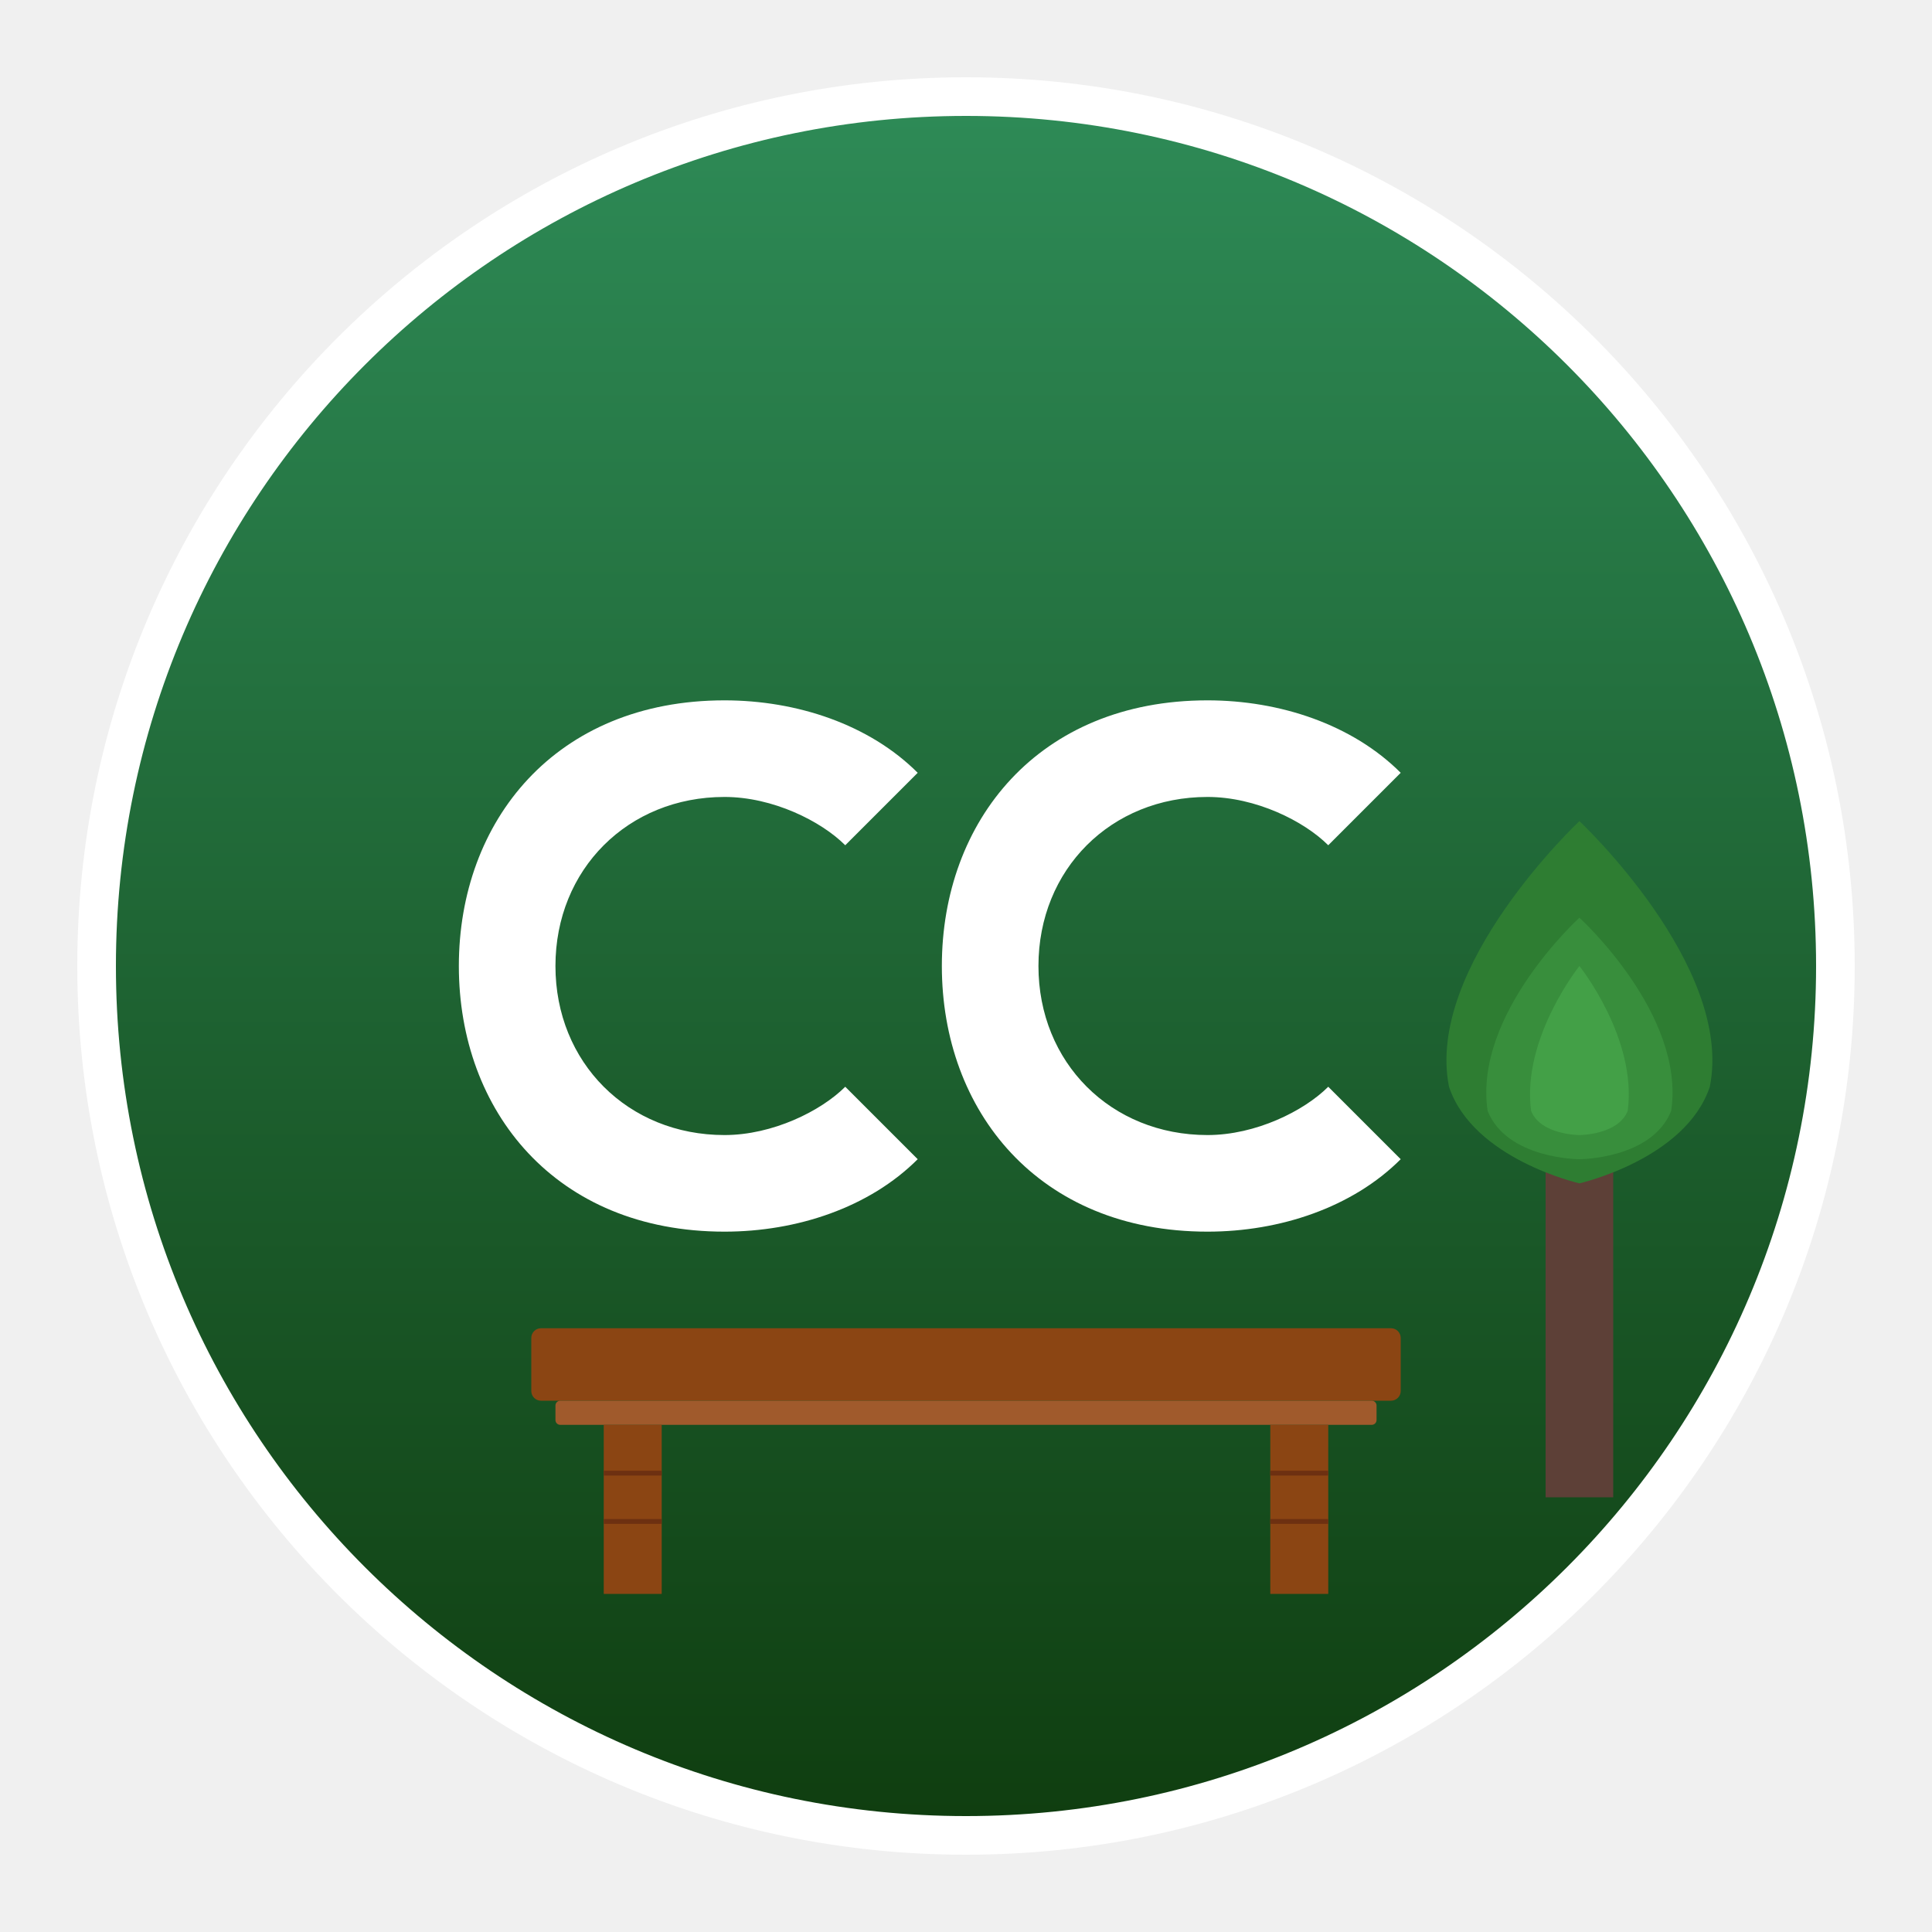
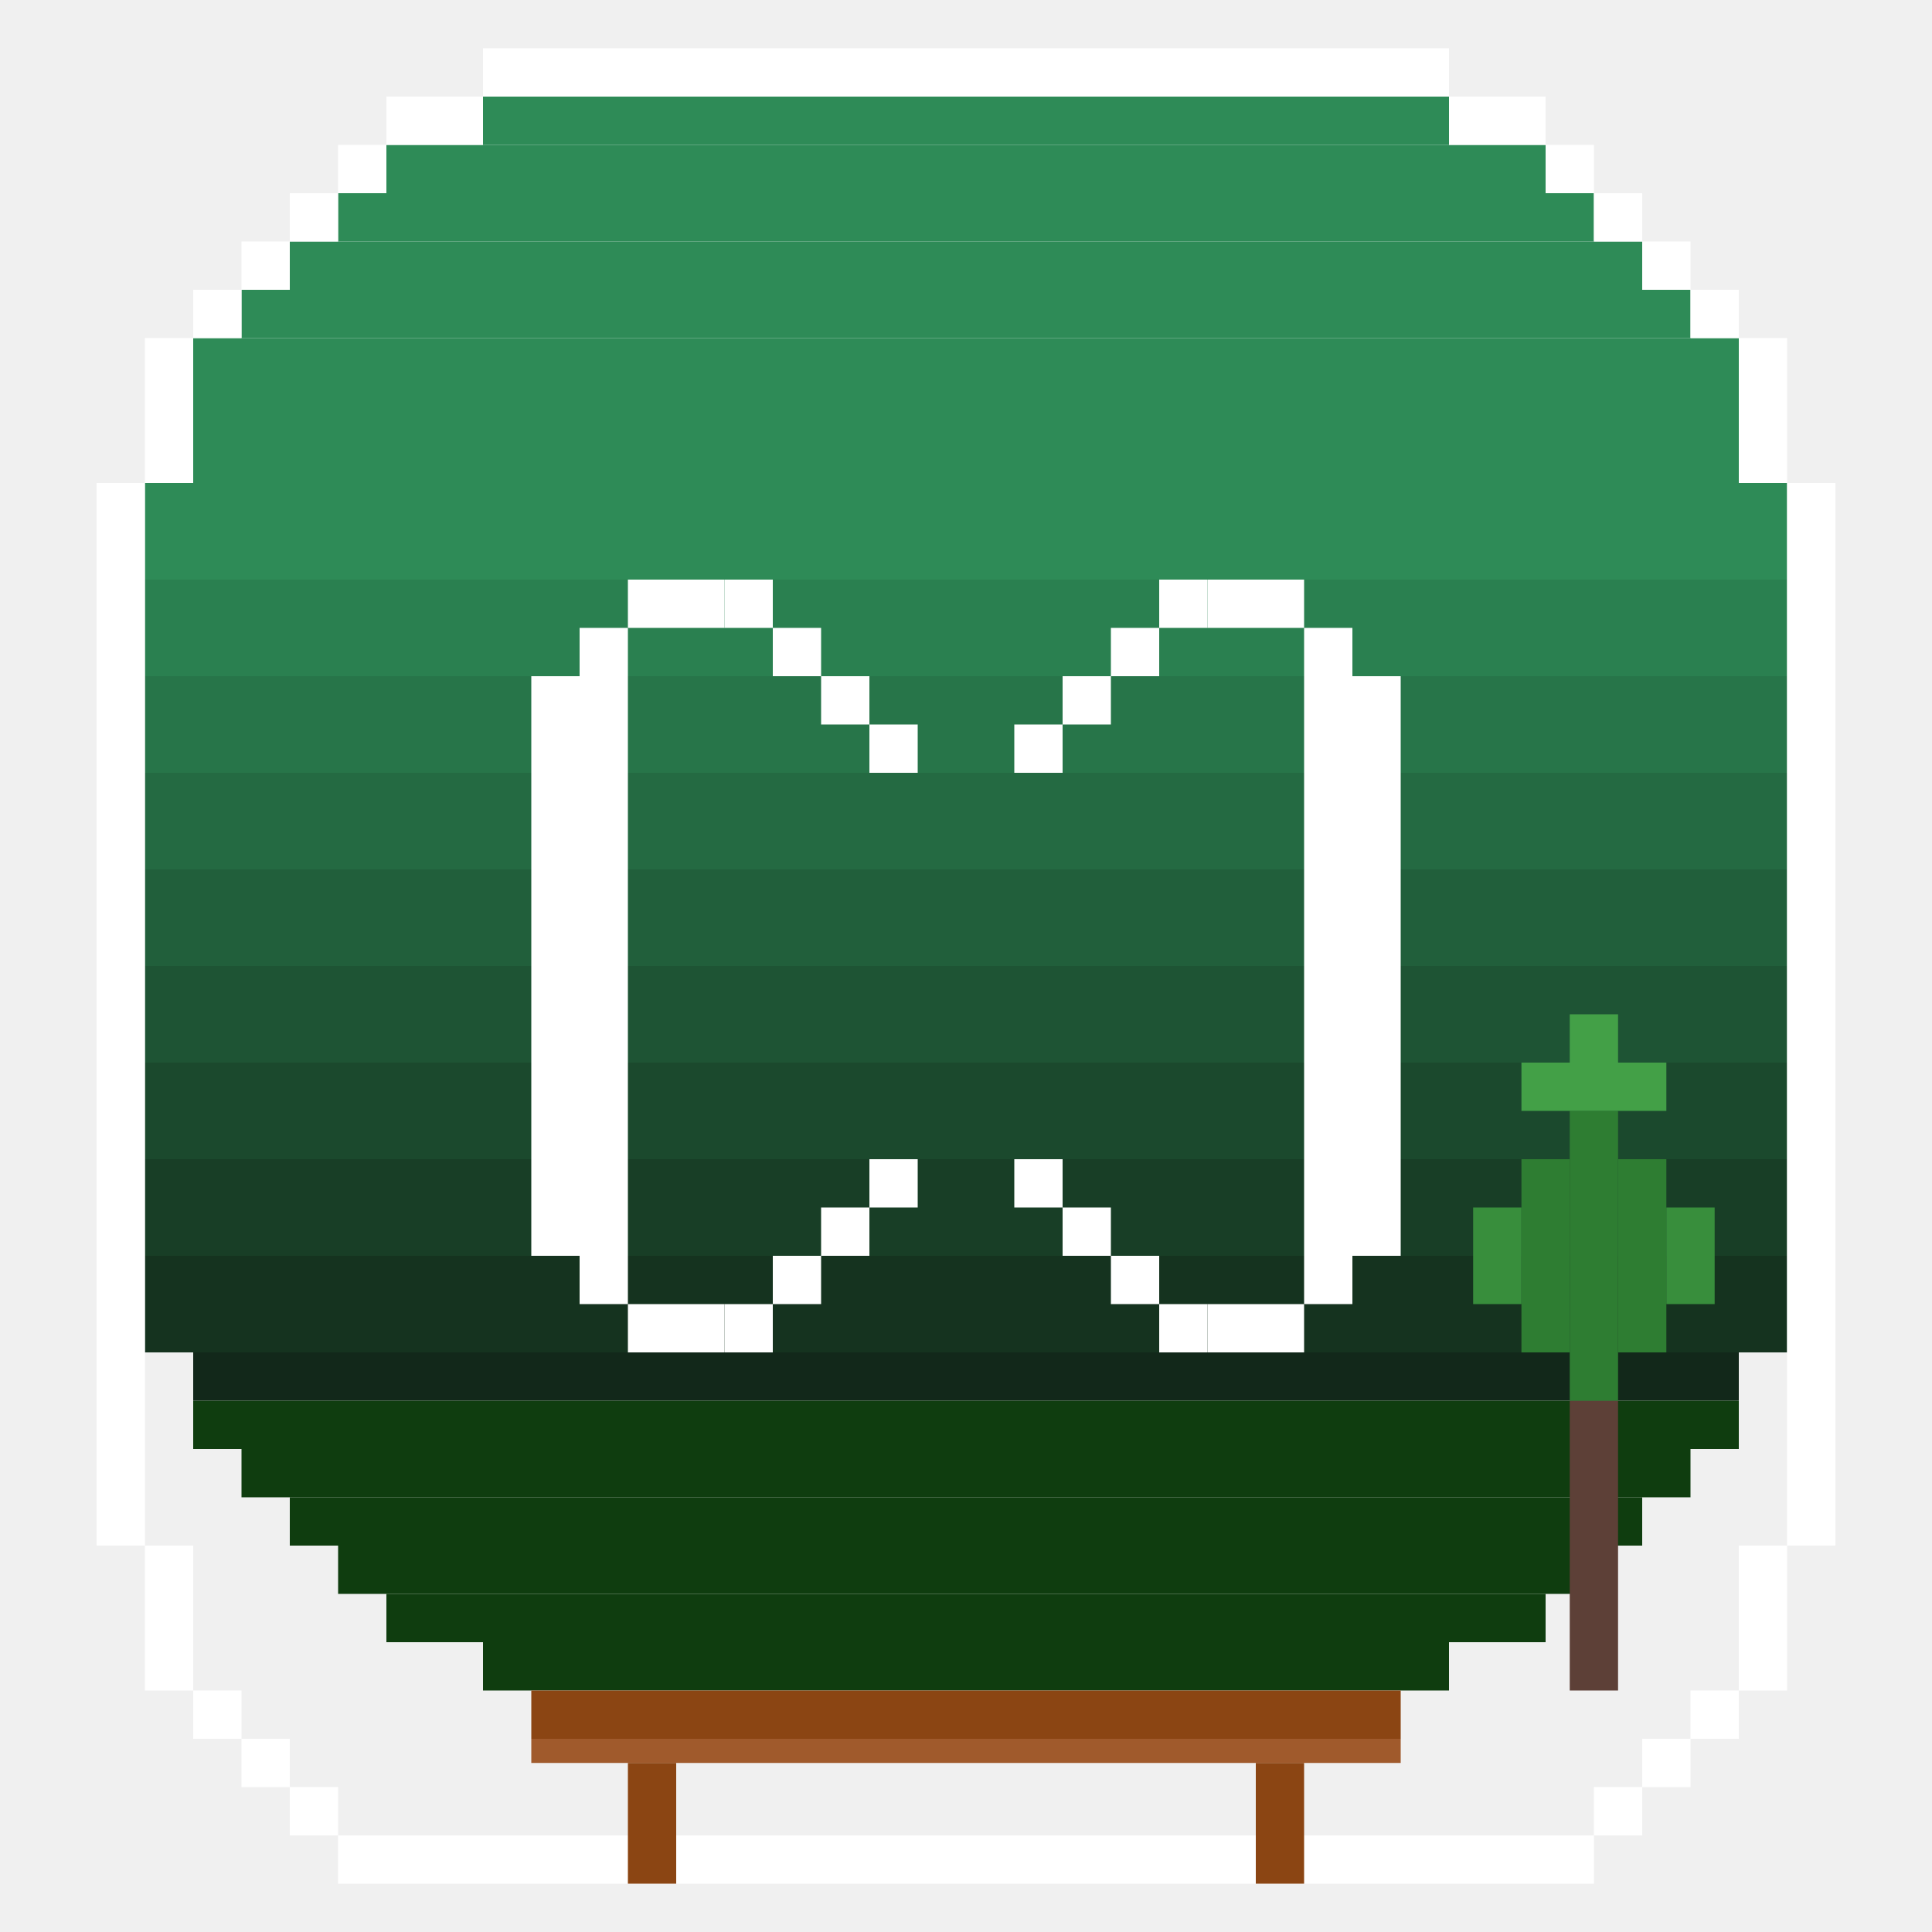
<svg xmlns="http://www.w3.org/2000/svg" viewBox="0 0 400 400">
-   <defs>
-     <linearGradient id="greenGradient" x1="0%" y1="0%" x2="0%" y2="100%">
-       <stop offset="0%" style="stop-color:#2e8b57;stop-opacity:1" />
-       <stop offset="100%" style="stop-color:#0f3d0f;stop-opacity:1" />
-     </linearGradient>
-   </defs>
-   <circle cx="200" cy="200" r="180" fill="url(#greenGradient)" />
-   <circle cx="200" cy="200" r="180" fill="none" stroke="white" stroke-width="8" />
-   <path d="M150 145 C115 145, 95 170, 95 200 C95 230, 115 255, 150 255 C165 255, 180 250, 190 240 L175 225 C170 230, 160 235, 150 235 C130 235, 115 220, 115 200 C115 180, 130 165, 150 165 C160 165, 170 170, 175 175 L190 160 C180 150, 165 145, 150 145 Z" fill="white" />
-   <path d="M250 145 C215 145, 195 170, 195 200 C195 230, 215 255, 250 255 C265 255, 280 250, 290 240 L275 225 C270 230, 260 235, 250 235 C230 235, 215 220, 215 200 C215 180, 230 165, 250 165 C260 165, 270 170, 275 175 L290 160 C280 150, 265 145, 250 145 Z" fill="white" />
-   <rect x="110" y="275" width="180" height="15" fill="#8B4513" rx="2" ry="2" />
-   <rect x="115" y="290" width="170" height="5" fill="#a05a2c" rx="1" ry="1" />
-   <rect x="125" y="295" width="12" height="35" fill="#8B4513" />
-   <rect x="263" y="295" width="12" height="35" fill="#8B4513" />
-   <line x1="125" y1="305" x2="137" y2="305" stroke="#6d3011" stroke-width="1" />
-   <line x1="263" y1="305" x2="275" y2="305" stroke="#6d3011" stroke-width="1" />
-   <line x1="125" y1="315" x2="137" y2="315" stroke="#6d3011" stroke-width="1" />
-   <line x1="263" y1="315" x2="275" y2="315" stroke="#6d3011" stroke-width="1" />
-   <rect x="320" y="240" width="14" height="70" fill="#5d4037" />
-   <path d="M327 170 C327 170, 295 200, 300 225 C305 240, 327 245, 327 245 C327 245, 349 240, 354 225 C359 200, 327 170, 327 170 Z" fill="#2e7d32" />
-   <path d="M327 190 C327 190, 305 210, 308 230 C312 240, 327 240, 327 240 C327 240, 342 240, 346 230 C349 210, 327 190, 327 190 Z" fill="#388e3c" />
-   <path d="M327 200 C327 200, 315 215, 317 230 C319 235, 327 235, 327 235 C327 235, 335 235, 337 230 C339 215, 327 200, 327 200 Z" fill="#43a047" />
+   <rect x="100" y="20" width="200" height="10" fill="#2e8b57" />
+   <rect x="80" y="30" width="240" height="10" fill="#2e8b57" />
+   <rect x="70" y="40" width="260" height="10" fill="#2e8b57" />
+   <rect x="60" y="50" width="280" height="10" fill="#2e8b57" />
+   <rect x="50" y="60" width="300" height="10" fill="#2e8b57" />
+   <rect x="40" y="70" width="320" height="10" fill="#2e8b57" />
+   <rect x="40" y="80" width="320" height="20" fill="#2e8b57" />
+   <rect x="30" y="100" width="340" height="20" fill="#2e8b57" />
+   <rect x="30" y="120" width="340" height="20" fill="#2a8050" />
+   <rect x="30" y="140" width="340" height="20" fill="#277549" />
+   <rect x="30" y="160" width="340" height="20" fill="#246a42" />
+   <rect x="30" y="180" width="340" height="20" fill="#215f3b" />
+   <rect x="30" y="200" width="340" height="20" fill="#1e5434" />
+   <rect x="30" y="220" width="340" height="20" fill="#1b492d" />
+   <rect x="30" y="240" width="340" height="20" fill="#183e26" />
+   <rect x="30" y="260" width="340" height="20" fill="#15331f" />
+   <rect x="40" y="280" width="320" height="10" fill="#12281a" />
+   <rect x="40" y="290" width="320" height="10" fill="#0f3d0f" />
+   <rect x="50" y="300" width="300" height="10" fill="#0f3d0f" />
+   <rect x="60" y="310" width="280" height="10" fill="#0f3d0f" />
+   <rect x="70" y="320" width="260" height="10" fill="#0f3d0f" />
+   <rect x="80" y="330" width="240" height="10" fill="#0f3d0f" />
+   <rect x="100" y="340" width="200" height="10" fill="#0f3d0f" />
+   <rect x="100" y="10" width="200" height="10" fill="white" />
+   <rect x="80" y="20" width="20" height="10" fill="white" />
+   <rect x="300" y="20" width="20" height="10" fill="white" />
+   <rect x="70" y="30" width="10" height="10" fill="white" />
+   <rect x="320" y="30" width="10" height="10" fill="white" />
+   <rect x="60" y="40" width="10" height="10" fill="white" />
+   <rect x="330" y="40" width="10" height="10" fill="white" />
+   <rect x="50" y="50" width="10" height="10" fill="white" />
+   <rect x="340" y="50" width="10" height="10" fill="white" />
+   <rect x="40" y="60" width="10" height="10" fill="white" />
+   <rect x="350" y="60" width="10" height="10" fill="white" />
+   <rect x="30" y="70" width="10" height="30" fill="white" />
+   <rect x="360" y="70" width="10" height="30" fill="white" />
+   <rect x="20" y="100" width="10" height="220" fill="white" />
+   <rect x="370" y="100" width="10" height="220" fill="white" />
+   <rect x="30" y="320" width="10" height="30" fill="white" />
+   <rect x="360" y="320" width="10" height="30" fill="white" />
+   <rect x="40" y="350" width="10" height="10" fill="white" />
+   <rect x="350" y="350" width="10" height="10" fill="white" />
+   <rect x="50" y="360" width="10" height="10" fill="white" />
+   <rect x="340" y="360" width="10" height="10" fill="white" />
+   <rect x="60" y="370" width="10" height="10" fill="white" />
+   <rect x="330" y="370" width="10" height="10" fill="white" />
+   <rect x="70" y="380" width="260" height="10" fill="white" />
+   <rect x="120" y="130" width="10" height="140" fill="white" />
+   <rect x="130" y="120" width="10" height="10" fill="white" />
+   <rect x="140" y="120" width="10" height="10" fill="white" />
+   <rect x="150" y="120" width="10" height="10" fill="white" />
+   <rect x="110" y="140" width="10" height="120" fill="white" />
+   <rect x="130" y="270" width="10" height="10" fill="white" />
+   <rect x="140" y="270" width="10" height="10" fill="white" />
+   <rect x="150" y="270" width="10" height="10" fill="white" />
+   <rect x="160" y="130" width="10" height="10" fill="white" />
+   <rect x="160" y="260" width="10" height="10" fill="white" />
+   <rect x="170" y="140" width="10" height="10" fill="white" />
+   <rect x="170" y="250" width="10" height="10" fill="white" />
+   <rect x="180" y="150" width="10" height="10" fill="white" />
+   <rect x="180" y="240" width="10" height="10" fill="white" />
+   <rect x="270" y="130" width="10" height="140" fill="white" />
+   <rect x="260" y="120" width="10" height="10" fill="white" />
+   <rect x="250" y="120" width="10" height="10" fill="white" />
+   <rect x="240" y="120" width="10" height="10" fill="white" />
+   <rect x="280" y="140" width="10" height="120" fill="white" />
+   <rect x="260" y="270" width="10" height="10" fill="white" />
+   <rect x="250" y="270" width="10" height="10" fill="white" />
+   <rect x="240" y="270" width="10" height="10" fill="white" />
+   <rect x="230" y="130" width="10" height="10" fill="white" />
+   <rect x="230" y="260" width="10" height="10" fill="white" />
+   <rect x="220" y="140" width="10" height="10" fill="white" />
+   <rect x="220" y="250" width="10" height="10" fill="white" />
+   <rect x="210" y="150" width="10" height="10" fill="white" />
+   <rect x="210" y="240" width="10" height="10" fill="white" />
+   <rect x="110" y="350" width="180" height="10" fill="#8B4513" />
+   <rect x="110" y="360" width="180" height="5" fill="#a05a2c" />
+   <rect x="130" y="365" width="10" height="25" fill="#8B4513" />
+   <rect x="260" y="365" width="10" height="25" fill="#8B4513" />
+   <rect x="325" y="290" width="10" height="60" fill="#5d4037" />
+   <rect x="325" y="230" width="10" height="60" fill="#2e7d32" />
+   <rect x="315" y="240" width="10" height="40" fill="#2e7d32" />
+   <rect x="335" y="240" width="10" height="40" fill="#2e7d32" />
+   <rect x="305" y="250" width="10" height="20" fill="#388e3c" />
+   <rect x="345" y="250" width="10" height="20" fill="#388e3c" />
+   <rect x="315" y="220" width="30" height="10" fill="#43a047" />
+   <rect x="325" y="210" width="10" height="10" fill="#43a047" />
</svg>
